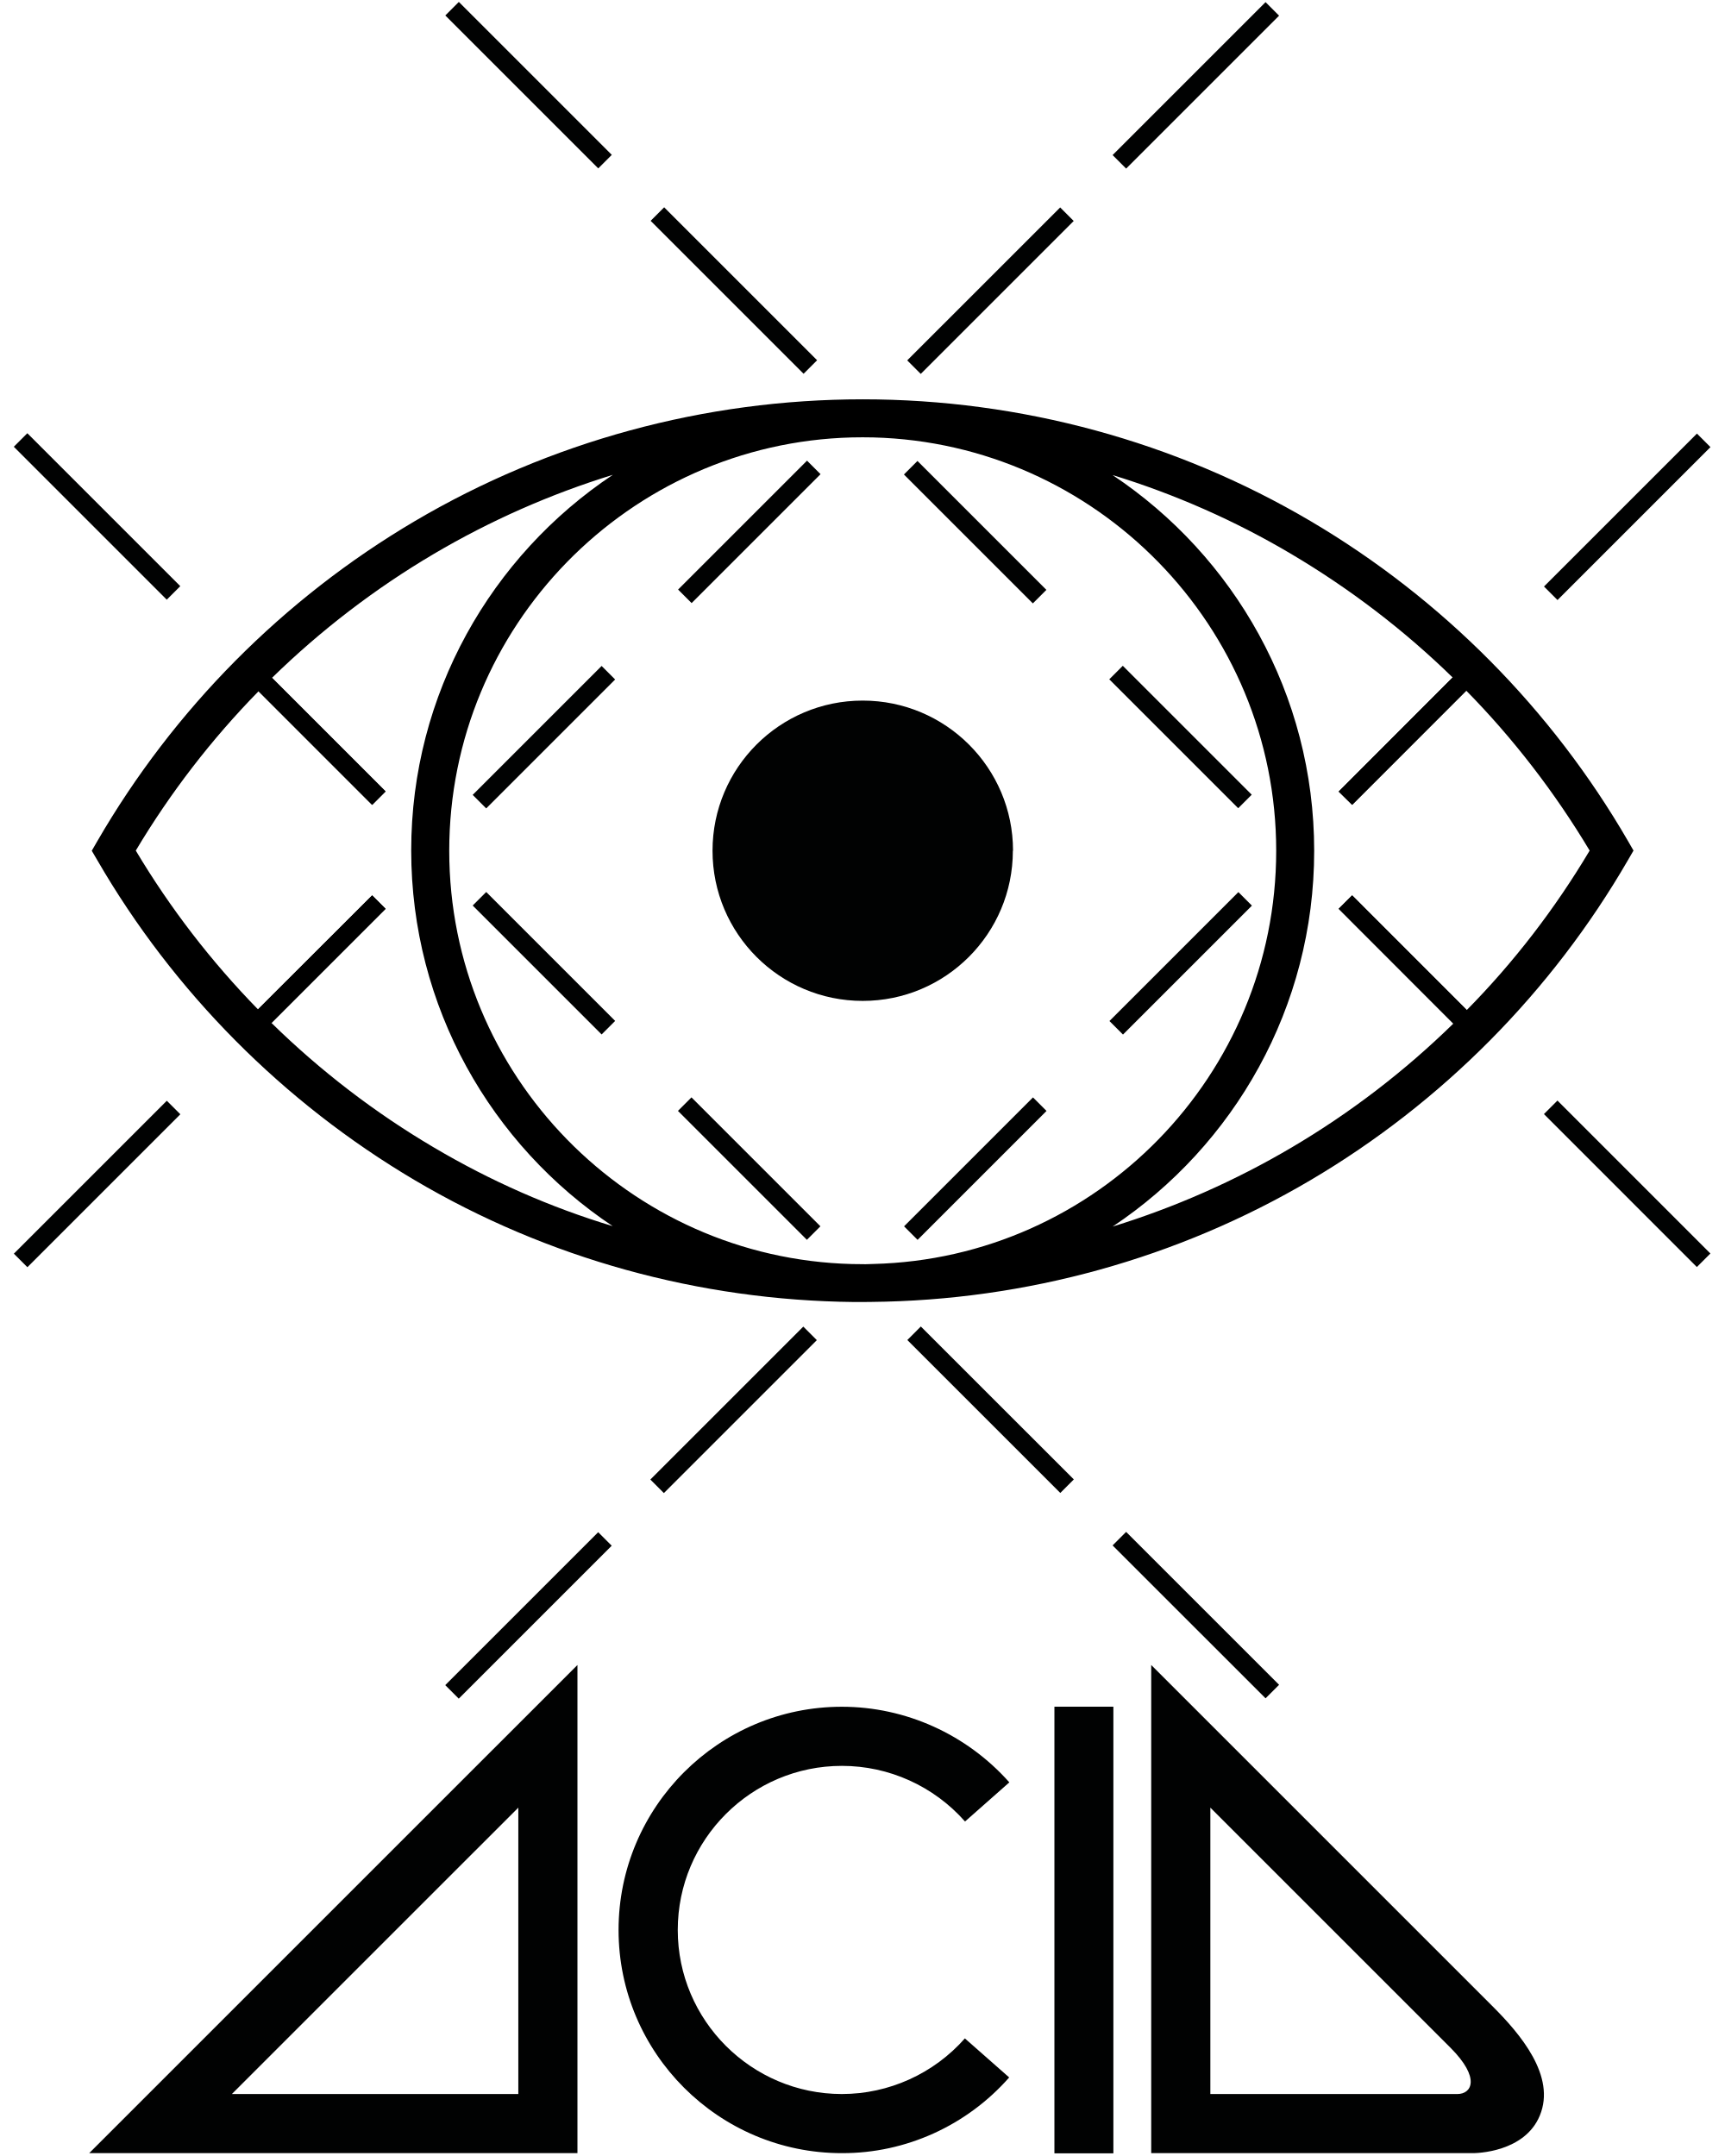
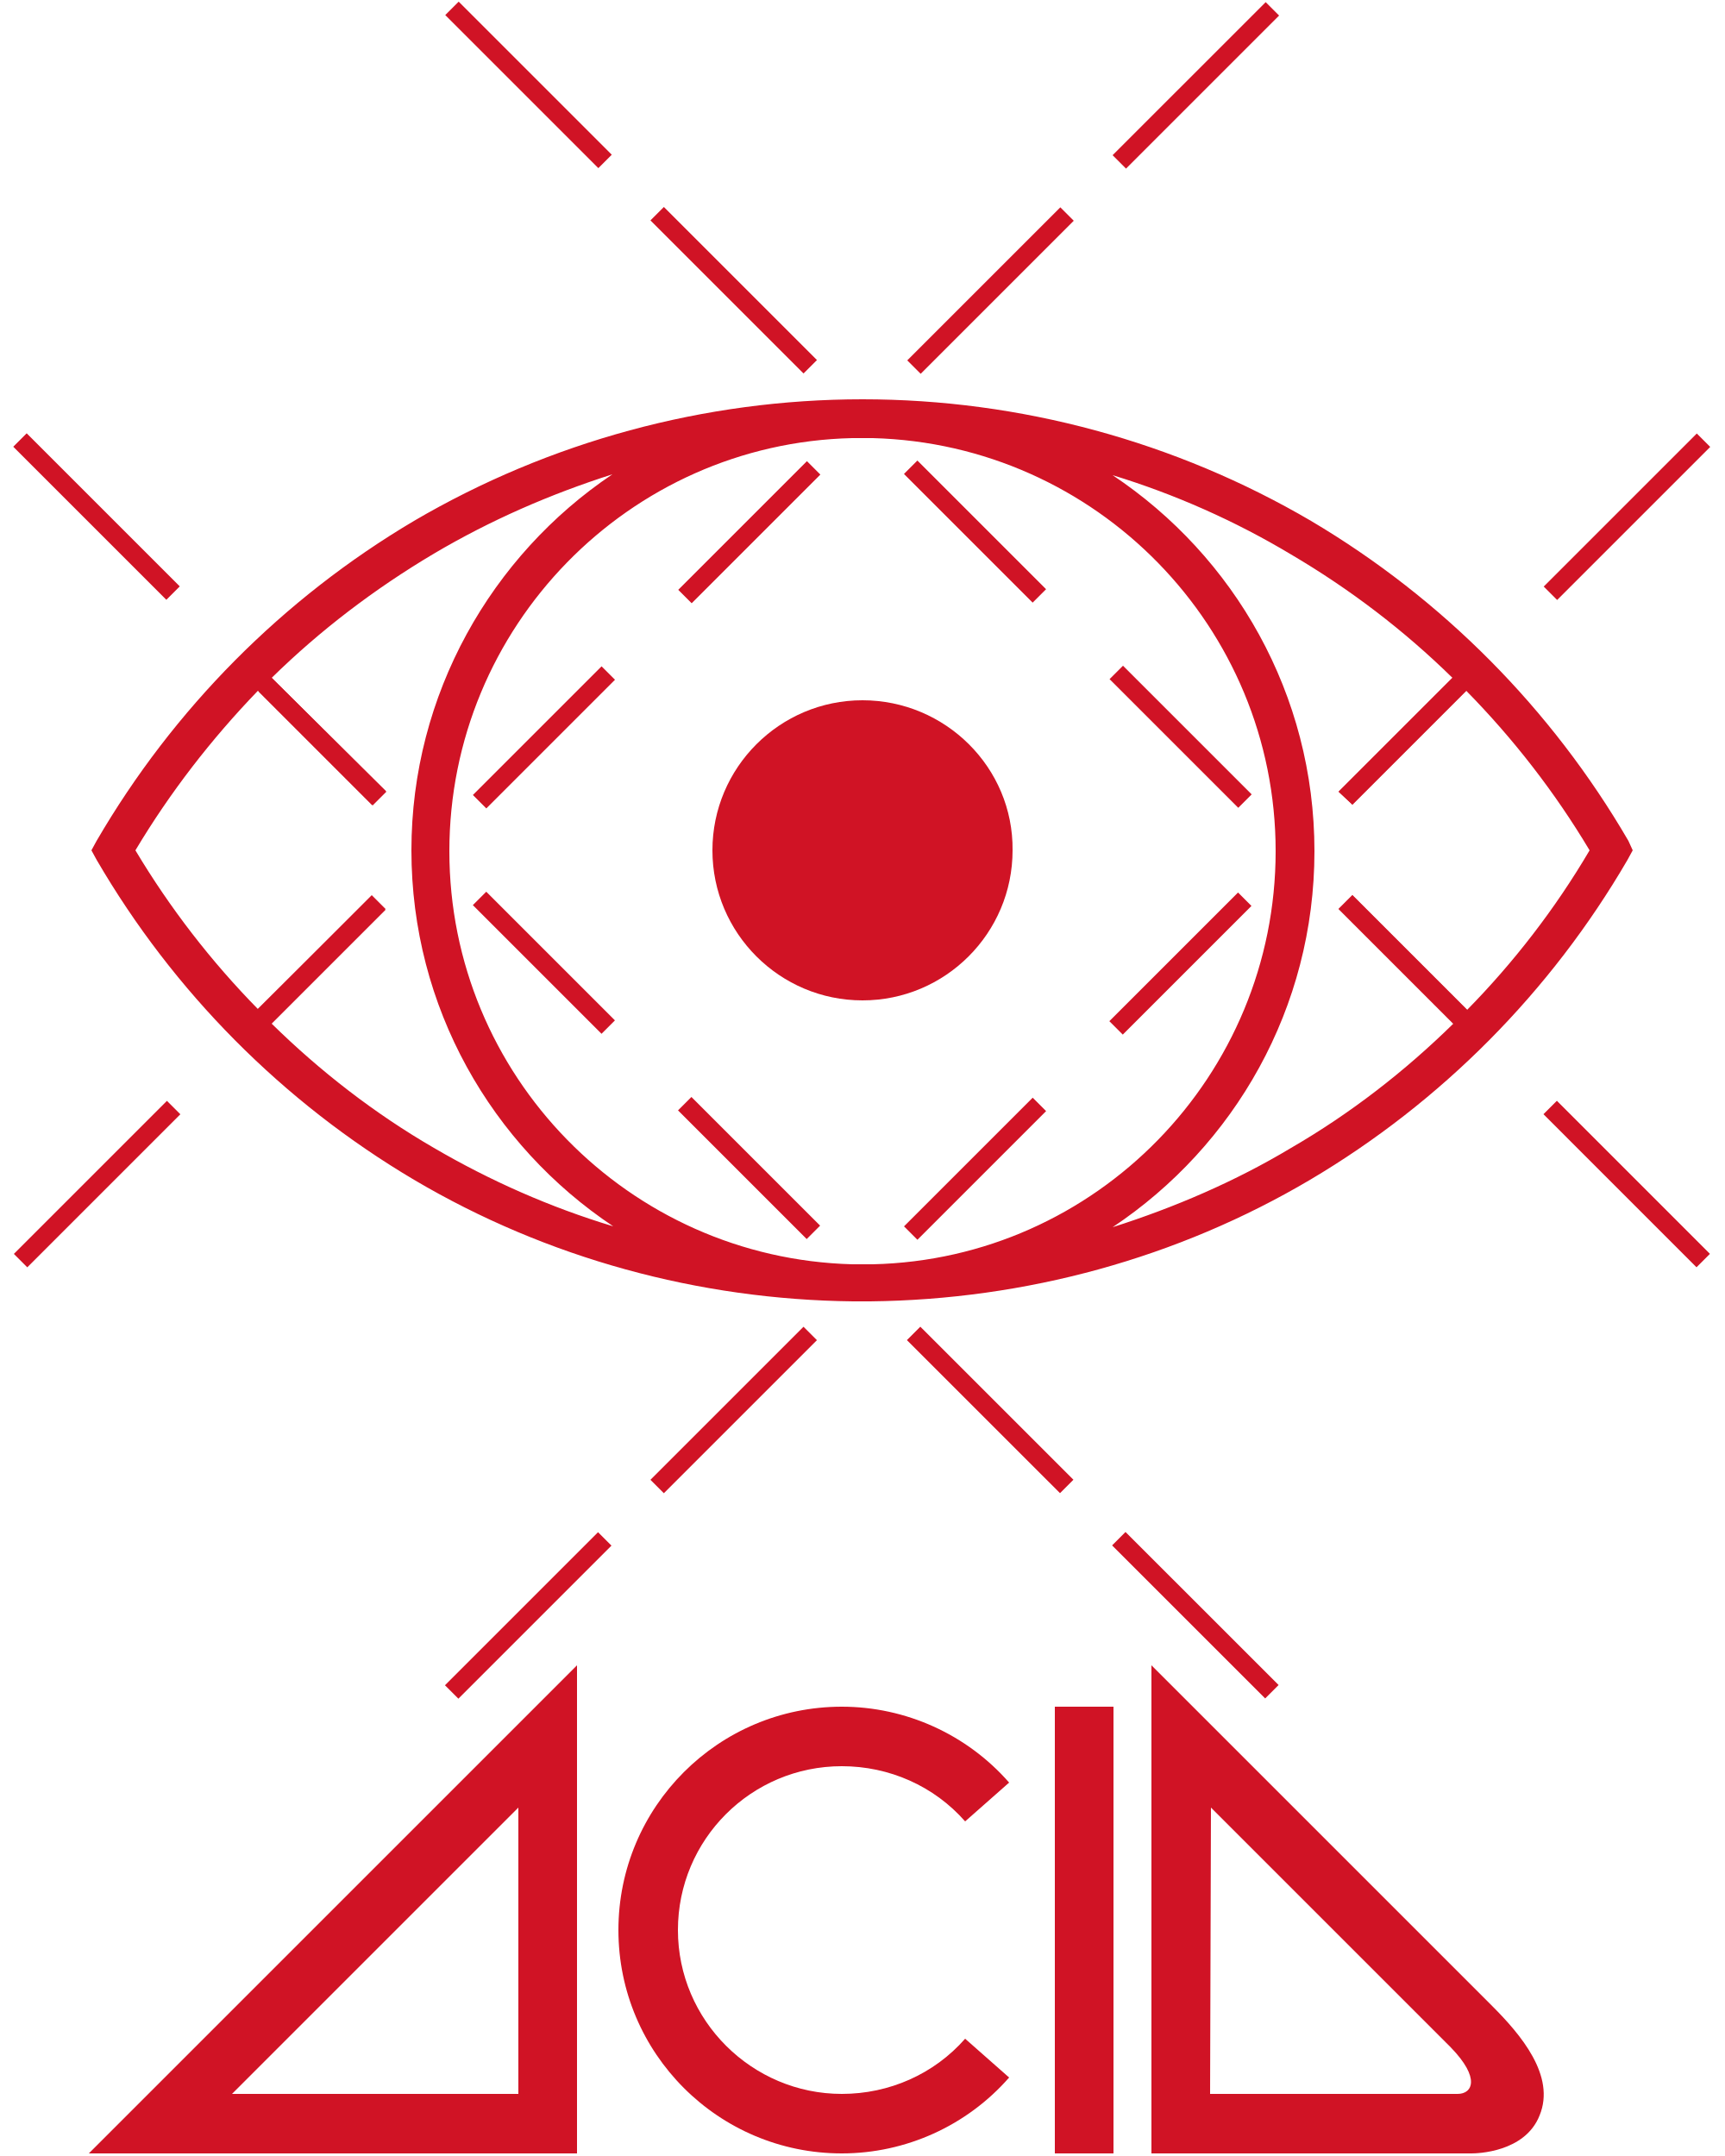
- <svg xmlns="http://www.w3.org/2000/svg" version="1.1" id="Calque_1" x="0px" y="0px" width="200px" height="250px" viewBox="0 0 200 250" enable-background="new 0 0 200 250" xml:space="preserve">
+ <svg xmlns="http://www.w3.org/2000/svg" version="1.1" id="Calque_1" x="0px" y="0px" viewBox="0 0 200 250" style="enable-background:new 0 0 200 250;" xml:space="preserve">
+   <style type="text/css">
+ 	.st0{fill:#D01325;}
+ </style>
  <g>
    <g id="acid">
-       <path id="D" fill="#010202" d="M170.582,249.67h-37.108v-56.606l39.53,39.53c3.278,3.26,7.424,8.149,5.523,12.721    c-1.752,4.241-7.293,4.376-7.927,4.355H170.582z M140.33,242.815h28.636c1.676,0,2.725-1.849-0.804-5.378l-27.831-27.831V242.815z    " />
-       <polygon id="I" fill="#010202" points="122.251,197.901 122.251,204.783 122.251,242.81 122.251,249.691 129.087,249.691     129.087,242.81 129.087,204.783 129.087,197.901   " />
-       <path id="C" fill="#010202" d="M97.604,249.67c-14.272,0-25.887-11.609-25.887-25.878c0-14.272,11.615-25.885,25.887-25.885    c7.414,0,14.487,3.214,19.421,8.767l-5.137,4.538c-3.621-4.102-8.823-6.45-14.275-6.45c-10.494,0-19.032,8.534-19.032,19.029    c0,10.503,8.556,19.014,19.014,19.023c5.452,0,10.654-2.349,14.275-6.45l5.137,4.527c-4.913,5.586-12.004,8.8-19.383,8.778H97.604    z" />
-       <path id="A" fill="#010202" d="M66.95,249.67H10.341l56.609-56.606V249.67z M26.882,242.815h33.213v-33.209L26.882,242.815z" />
+       <path id="D" class="st0" d="M170.6,249.7h-37.1v-56.6l39.5,39.5c3.3,3.3,7.4,8.1,5.5,12.7C176.8,249.6,171.2,249.7,170.6,249.7    L170.6,249.7L170.6,249.7z M140.3,242.8H169c1.7,0,2.7-1.8-0.8-5.4l-27.8-27.8L140.3,242.8L140.3,242.8z" />
+       <polygon id="I" class="st0" points="122.3,197.9 122.3,204.8 122.3,242.8 122.3,249.7 129.1,249.7 129.1,242.8 129.1,204.8     129.1,197.9   " />
+       <path id="C" class="st0" d="M97.6,249.7c-14.3,0-25.9-11.6-25.9-25.9c0-14.3,11.6-25.9,25.9-25.9c7.4,0,14.5,3.2,19.4,8.8    l-5.1,4.5c-3.6-4.1-8.8-6.4-14.3-6.4c-10.5,0-19,8.5-19,19c0,10.5,8.6,19,19,19c5.5,0,10.7-2.3,14.3-6.4l5.1,4.5    C112.1,246.5,105,249.7,97.6,249.7L97.6,249.7L97.6,249.7z" />
+       <path id="A" class="st0" d="M66.9,249.7H10.3l56.6-56.6V249.7z M26.9,242.8h33.2v-33.2L26.9,242.8z" />
    </g>
    <g id="pointilles">
-       <rect x="10.148" y="124.75" transform="matrix(0.7071 0.7071 -0.7071 0.7071 100.3756 32.2516)" fill="#010202" width="2.218" height="25.079" />
-       <rect x="61.953" y="74.911" transform="matrix(0.7071 0.7071 -0.7071 0.7071 78.9148 -19.5547)" fill="#010202" width="2.218" height="21.141" />
-       <rect x="85.768" y="51.104" transform="matrix(0.7071 0.7071 -0.7071 0.7071 69.0565 -43.3672)" fill="#010202" width="2.218" height="21.141" />
-       <rect x="113.728" y="21.167" transform="matrix(0.7071 0.7071 -0.7071 0.7071 57.4691 -71.3297)" fill="#010202" width="2.218" height="25.079" />
-       <rect x="137.541" y="-2.639" transform="matrix(0.7071 0.7071 -0.7071 0.7071 47.6103 -95.1409)" fill="#010202" width="2.218" height="25.079" />
-       <rect x="83.944" y="150.941" transform="matrix(0.7071 0.7071 -0.7071 0.7071 140.5098 -12.2589)" fill="#010202" width="2.218" height="25.079" />
-       <rect x="60.161" y="174.78" transform="matrix(0.7071 0.7071 -0.7071 0.7071 150.4008 11.5401)" fill="#010202" width="2.218" height="25.079" />
-       <rect x="111.967" y="124.941" transform="matrix(0.7071 0.7071 -0.7071 0.7071 128.9405 -40.2668)" fill="#010202" width="2.218" height="21.141" />
-       <rect x="135.782" y="101.134" transform="matrix(0.7071 0.7071 -0.7071 0.7071 119.0816 -64.0788)" fill="#010202" width="2.218" height="21.141" />
-       <rect x="187.555" y="47.389" transform="matrix(0.7071 0.7071 -0.7071 0.7071 97.6346 -115.853)" fill="#010202" width="2.218" height="25.079" />
-       <rect x="48.741" y="8.766" transform="matrix(0.7071 0.7071 -0.7071 0.7071 24.9317 -40.4397)" fill="#010202" width="25.079" height="2.218" />
-       <rect x="72.548" y="32.581" transform="matrix(0.7071 0.7071 -0.7071 0.7071 48.7441 -50.2983)" fill="#010202" width="25.079" height="2.218" />
-       <rect x="102.491" y="60.601" transform="matrix(0.7071 0.7071 -0.7071 0.7071 76.7509 -61.8721)" fill="#010202" width="21.141" height="2.218" />
-       <rect x="176.116" y="136.161" transform="matrix(0.707 0.7072 -0.7072 0.707 152.3537 -93.1995)" fill="#010202" width="25.079" height="2.218" />
-       <rect x="-1.288" y="58.778" transform="matrix(0.7071 0.7071 -0.7071 0.7071 45.642 9.5846)" fill="#010202" width="25.079" height="2.218" />
-       <rect x="52.492" y="110.583" transform="matrix(0.7071 0.7071 -0.7071 0.7071 97.4492 -11.8781)" fill="#010202" width="21.141" height="2.218" />
-       <rect x="76.29" y="134.398" transform="matrix(0.7071 0.7071 -0.7071 0.7071 121.2585 -21.7306)" fill="#010202" width="21.141" height="2.218" />
-       <rect x="102.309" y="162.358" transform="matrix(0.7072 0.707 -0.707 0.7072 149.1991 -33.3369)" fill="#010202" width="25.079" height="2.218" />
-       <rect x="126.108" y="186.173" transform="matrix(0.7072 0.707 -0.707 0.7072 173.0047 -43.1896)" fill="#010202" width="25.079" height="2.218" />
-       <rect x="126.299" y="84.352" transform="matrix(0.7071 0.7071 -0.7071 0.7071 100.5185 -71.7503)" fill="#010202" width="21.141" height="2.218" />
-       <path d="M29.975,80.156L43.149,93.33l1.557-1.562L31.537,78.599 M31.474,118.614l13.233-13.233l-1.557-1.557l-13.237,13.219     M170.057,117.124h0.009l-13.296-13.301l-1.562,1.557l13.296,13.31 M168.423,78.558l-13.214,13.228l1.562,1.539l13.232-13.237" />
+       <rect x="-1.3" y="136.2" transform="matrix(0.7071 -0.7071 0.7071 0.7071 -93.7804 48.1716)" class="st0" width="25.1" height="2.2" />
+       <rect x="52.5" y="84.4" transform="matrix(0.7071 -0.7071 0.7071 0.7071 -41.9733 69.6282)" class="st0" width="21.1" height="2.2" />
+       <rect x="76.3" y="60.6" transform="matrix(0.7071 -0.7071 0.7071 0.7071 -18.164 79.4952)" class="st0" width="21.1" height="2.2" />
+       <rect x="102.3" y="32.6" transform="matrix(0.7071 -0.7071 0.7071 0.7071 9.8015 91.0737)" class="st0" width="25.1" height="2.2" />
+       <rect x="126.1" y="8.8" transform="matrix(0.7071 -0.7071 0.7071 0.7071 33.6096 100.9391)" class="st0" width="25.1" height="2.2" />
+       <rect x="72.5" y="162.4" transform="matrix(0.7071 -0.7071 0.7071 0.7071 -90.6855 108.024)" class="st0" width="25.1" height="2.2" />
+       <rect x="48.7" y="186.2" transform="matrix(0.7071 -0.7071 0.7071 0.7071 -114.5077 98.1894)" class="st0" width="25.1" height="2.2" />
+       <rect x="102.5" y="134.4" transform="matrix(0.7071 -0.7071 0.7071 0.7071 -62.7003 119.6469)" class="st0" width="21.1" height="2.2" />
+       <rect x="126.3" y="110.6" transform="matrix(0.7071 -0.7071 0.7071 0.7071 -38.8916 129.5136)" class="st0" width="21.1" height="2.2" />
+       <rect x="176.1" y="58.8" transform="matrix(0.7071 -0.7071 0.7071 0.7071 12.8836 150.9574)" class="st0" width="25.1" height="2.2" />
+       <rect x="60.2" y="-2.7" transform="matrix(0.7071 -0.7071 0.7071 0.7071 10.9664 46.224)" class="st0" width="2.2" height="25.1" />
+       <rect x="84" y="21.1" transform="matrix(0.7071 -0.7071 0.7071 0.7071 1.0996 70.0331)" class="st0" width="2.2" height="25.1" />
+       <rect x="112" y="51.1" transform="matrix(0.7071 -0.7071 0.7071 0.7071 -10.5198 98.0207)" class="st0" width="2.2" height="21.1" />
+       <rect x="187.5" y="124.7" transform="matrix(0.7072 -0.707 0.707 0.7072 -41.8119 173.5719)" class="st0" width="2.2" height="25.1" />
+       <rect x="10.1" y="47.3" transform="matrix(0.7071 -0.7071 0.7071 0.7071 -39.0506 25.4966)" class="st0" width="2.2" height="25.1" />
+       <rect x="62" y="101.1" transform="matrix(0.7071 -0.7071 0.7071 0.7071 -60.5065 77.306)" class="st0" width="2.2" height="21.1" />
+       <rect x="85.8" y="124.9" transform="matrix(0.7071 -0.7071 0.7071 0.7071 -70.3759 101.1083)" class="st0" width="2.2" height="21.1" />
+       <rect x="113.7" y="150.9" transform="matrix(0.707 -0.7072 0.7072 0.707 -81.9535 129.1159)" class="st0" width="2.2" height="25.1" />
+       <rect x="137.5" y="174.7" transform="matrix(0.707 -0.7072 0.7072 0.707 -91.8228 152.9245)" class="st0" width="2.2" height="25.1" />
+       <rect x="135.8" y="74.9" transform="matrix(0.7071 -0.7071 0.7071 0.7071 -20.3409 121.8119)" class="st0" width="2.2" height="21.1" />
+       <path class="st0" d="M30,80.2l13.2,13.2l1.6-1.6L31.5,78.6 M31.5,118.6l13.2-13.2l-1.6-1.6L29.9,117 M170.1,117.1L170.1,117.1    l-13.3-13.3l-1.6,1.6l13.3,13.3 M168.4,78.6l-13.2,13.2l1.6,1.5L170,80.1" />
    </g>
    <g id="oeil">
-       <path d="M188.768,97.545c-8.855-15.297-21.576-28.127-36.792-37.104c-15.682-9.249-33.65-14.138-51.953-14.138    c-18.303,0-36.271,4.889-51.953,14.138c-15.216,8.977-27.937,21.807-36.792,37.104l-0.638,1.105l0.638,1.087    c8.855,15.302,21.594,28.113,36.805,37.109c15.397,9.099,33.003,13.943,50.93,14.129c0.335,0,0.679,0,0.996,0    c0.335,0,0.679,0,1-0.01c17.954-0.172,35.556-5.047,50.953-14.129c15.215-8.977,27.937-21.807,36.792-37.109l0.638-1.1    L188.768,97.545z M50.311,133.06c-6.854-4.043-13.178-8.9-18.837-14.446l13.233-13.233l-1.557-1.557l-13.237,13.219    c-5.414-5.541-10.177-11.721-14.17-18.412c4.006-6.714,8.787-12.916,14.233-18.475L43.149,93.33l1.557-1.562L31.537,78.599    c5.645-5.514,11.947-10.349,18.774-14.378c6.551-3.862,13.513-6.931,20.743-9.163C56.97,64.443,47.676,80.473,47.676,98.609    c0,18.154,9.281,34.18,23.36,43.569c-7.221-2.178-14.201-5.256-20.721-9.118L50.311,133.06L50.311,133.06z M100.023,146.587    c-0.412,0-0.824-0.005-1.235-0.014c-25.863-0.661-46.702-21.902-46.702-47.923s20.838-47.267,46.702-47.928    c0.412-0.009,0.824-0.014,1.235-0.014c0.412,0,0.815,0,1.222,0.014c25.863,0.679,46.72,21.911,46.72,47.928    s-20.843,47.281-46.72,47.914C100.847,146.564,100.431,146.609,100.023,146.587z M170.066,117.124l-13.296-13.301l-1.562,1.557    l13.296,13.31c-5.641,5.519-11.942,10.353-18.769,14.378c-6.546,3.858-13.504,6.926-20.73,9.158    c14.075-9.389,23.364-25.416,23.364-43.569c0-18.158-9.294-34.189-23.378-43.573c7.23,2.218,14.215,5.297,20.734,9.163    c6.8,4.029,13.083,8.828,18.697,14.31l-13.214,13.228l1.562,1.539l13.232-13.237c5.473,5.568,10.277,11.816,14.306,18.543    c-4.011,6.736-8.773,12.938-14.251,18.493H170.066z" />
+       <path class="st0" d="M188.8,97.5c-8.9-15.3-21.6-28.1-36.8-37.1c-15.7-9.2-33.7-14.1-52-14.1s-36.3,4.9-52,14.1    c-15.2,9-27.9,21.8-36.8,37.1l-0.6,1.1l0.6,1.1c8.9,15.3,21.6,28.1,36.8,37.1c15.4,9.1,33,13.9,50.9,14.1c0.3,0,0.7,0,1,0    c0.3,0,0.7,0,1,0c18-0.2,35.6-5,51-14.1c15.2-9,27.9-21.8,36.8-37.1l0.6-1.1L188.8,97.5z M50.3,133.1c-6.9-4-13.2-8.9-18.8-14.4    l13.2-13.2l-1.6-1.6L29.9,117c-5.4-5.5-10.2-11.7-14.2-18.4c4-6.7,8.8-12.9,14.2-18.5l13.2,13.2l1.6-1.6L31.5,78.6    c5.6-5.5,11.9-10.3,18.8-14.4c6.6-3.9,13.5-6.9,20.7-9.2C57,64.4,47.7,80.5,47.7,98.6c0,18.2,9.3,34.2,23.4,43.6    C63.8,140,56.8,136.9,50.3,133.1L50.3,133.1L50.3,133.1z M100,146.6c-0.4,0-0.8,0-1.2,0c-25.9-0.7-46.7-21.9-46.7-47.9    s20.8-47.3,46.7-47.9c0.4,0,0.8,0,1.2,0c0.4,0,0.8,0,1.2,0c25.9,0.7,46.7,21.9,46.7,47.9s-20.8,47.3-46.7,47.9    C100.8,146.6,100.4,146.6,100,146.6z M170.1,117.1l-13.3-13.3l-1.6,1.6l13.3,13.3c-5.6,5.5-11.9,10.4-18.8,14.4    c-6.5,3.9-13.5,6.9-20.7,9.2c14.1-9.4,23.4-25.4,23.4-43.6c0-18.2-9.3-34.2-23.4-43.6c7.2,2.2,14.2,5.3,20.7,9.2    c6.8,4,13.1,8.8,18.7,14.3l-13.2,13.2l1.6,1.5L170,80.1c5.5,5.6,10.3,11.8,14.3,18.5C180.3,105.4,175.5,111.6,170.1,117.1    L170.1,117.1L170.1,117.1z" />
    </g>
    <g id="pupille">
-       <path fill="#010202" d="M117.433,98.647c0,9.617-7.797,17.413-17.41,17.413c-9.617,0-17.411-7.797-17.411-17.413    c0-9.614,7.793-17.41,17.411-17.41c9.613,0.001,17.429,7.788,17.429,17.41H117.433z" />
+       <path class="st0" d="M117.4,98.6c0,9.6-7.8,17.4-17.4,17.4c-9.6,0-17.4-7.8-17.4-17.4c0-9.6,7.8-17.4,17.4-17.4    C109.6,81.2,117.5,89,117.4,98.6L117.4,98.6z" />
    </g>
  </g>
</svg>
